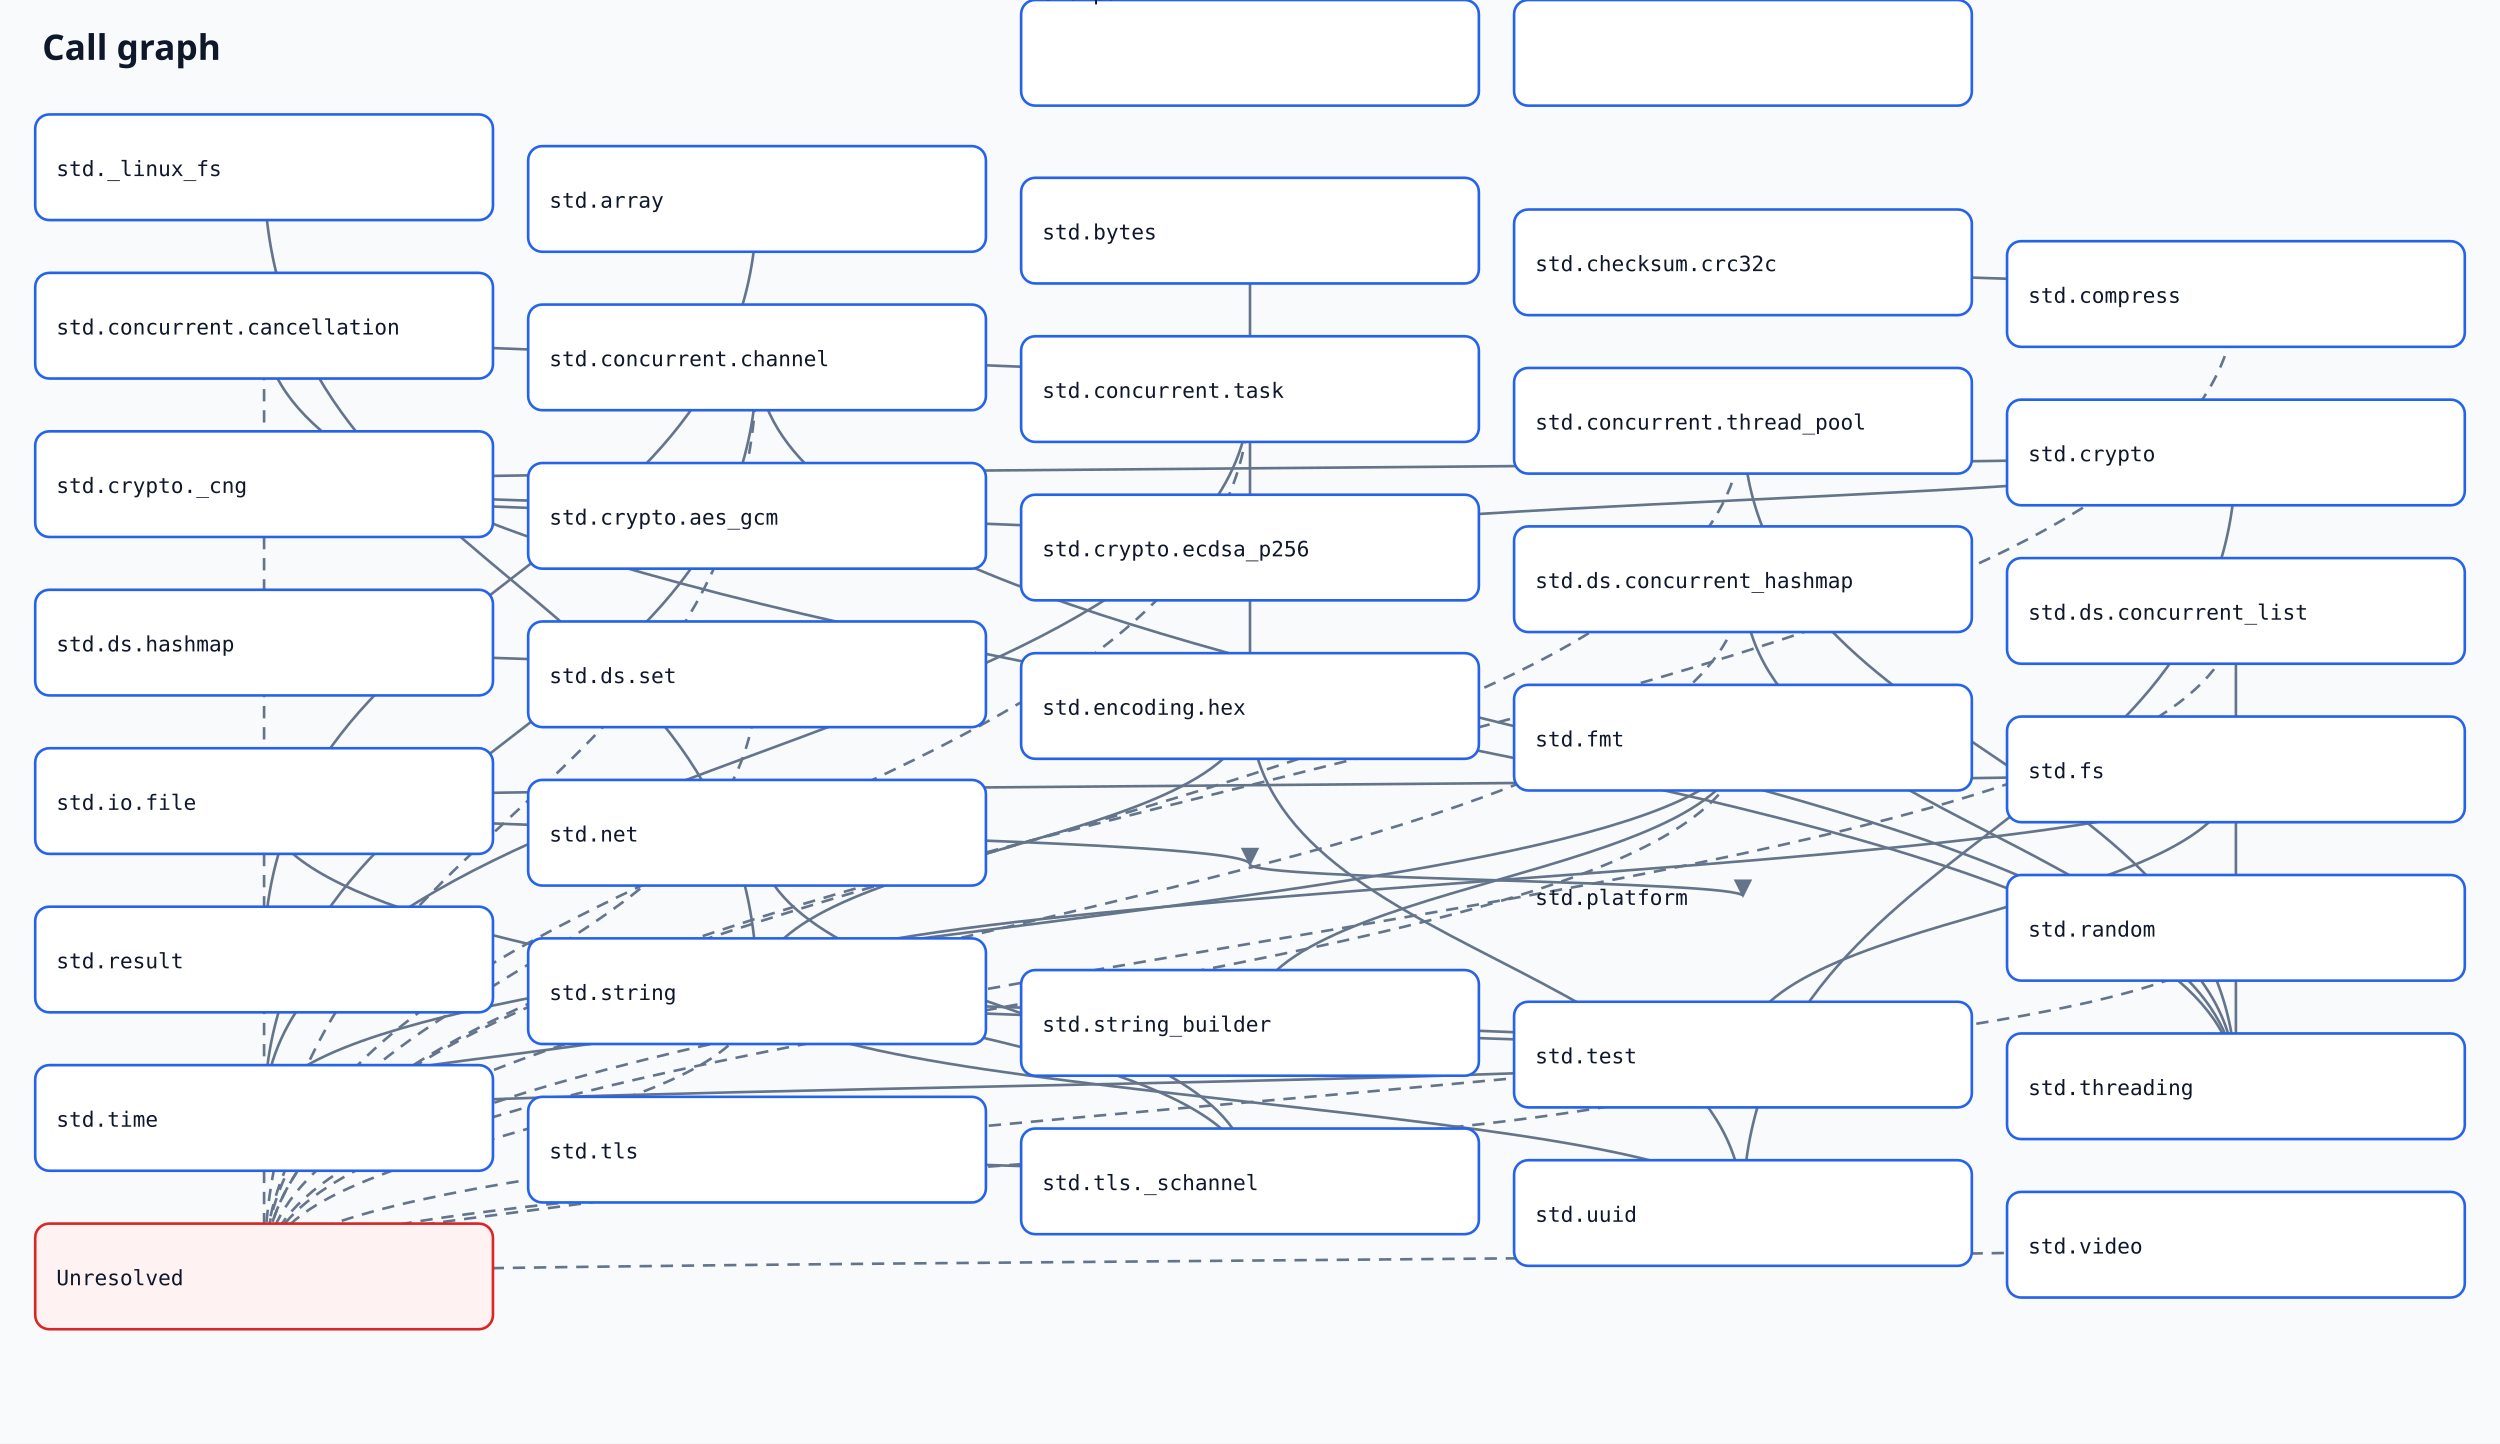
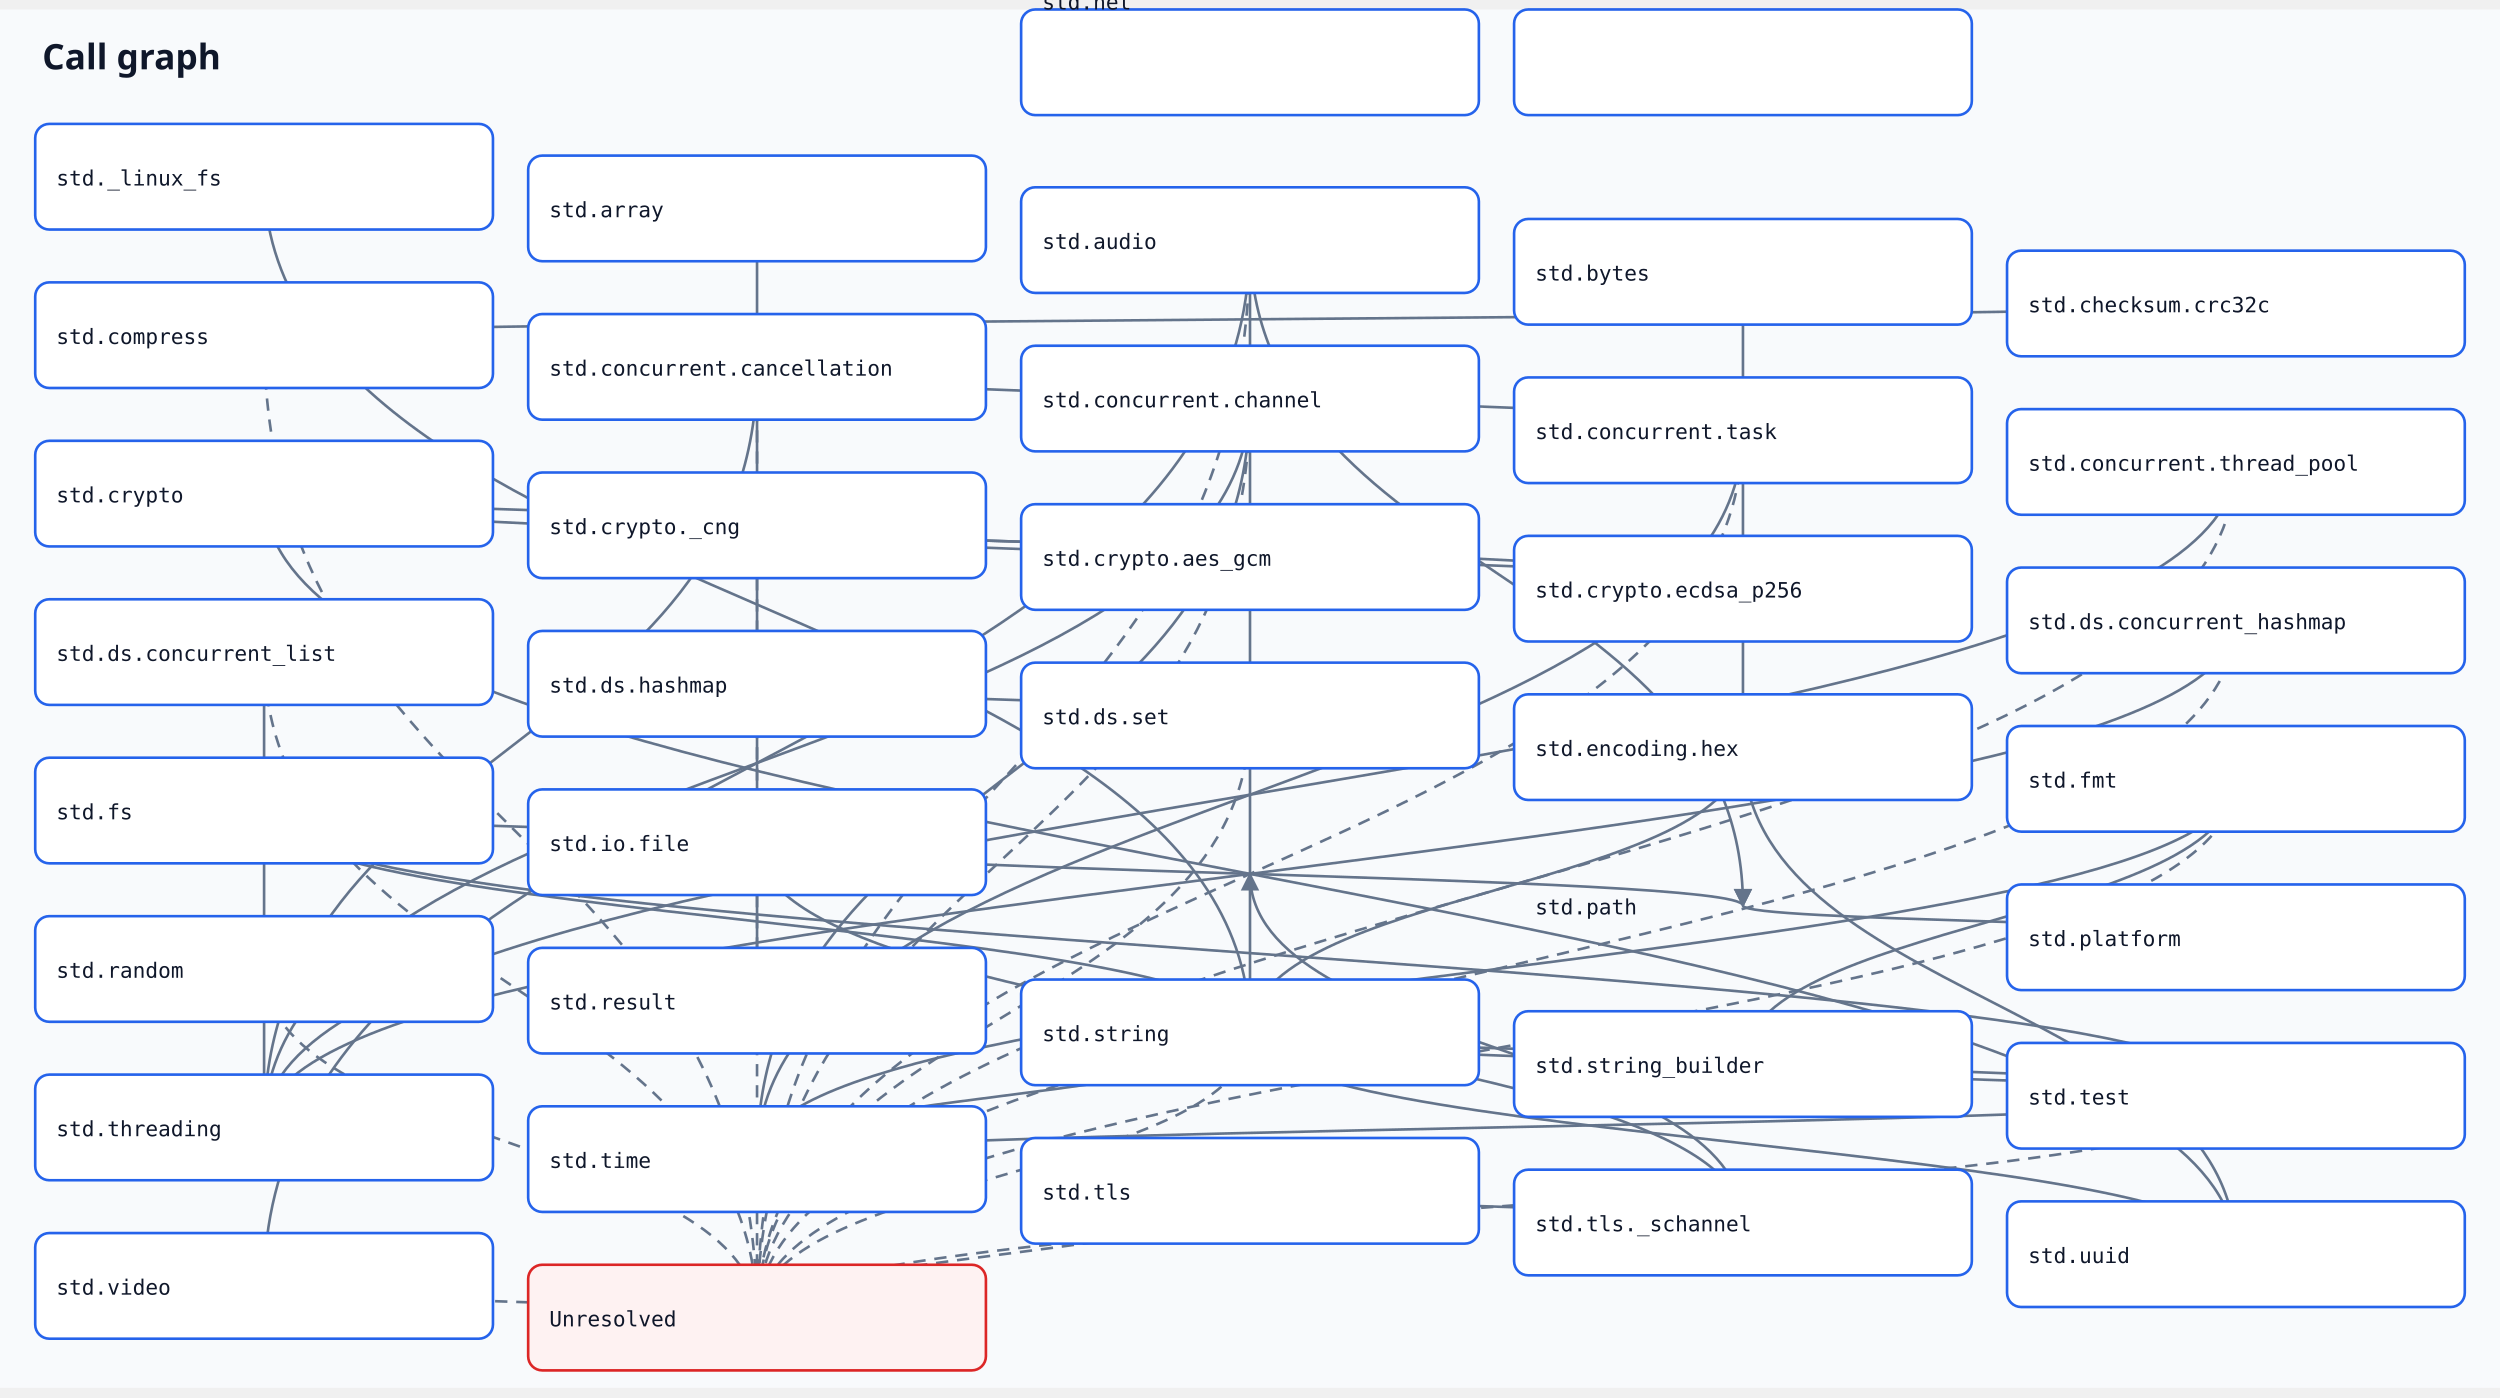
- <svg xmlns="http://www.w3.org/2000/svg" width="1420" height="820" viewBox="0 0 1420 820" role="img" aria-labelledby="title desc">
+ <svg xmlns="http://www.w3.org/2000/svg" width="1420" height="838." viewBox="0 0 1420 838." role="img" aria-labelledby="title desc">
  <defs>
    <marker id="arrow" viewBox="0 0 10 10" refX="9" refY="5" markerWidth="7" markerHeight="7" orient="auto-start-reverse">
      <path d="M 0 0 L 10 5 L 0 10 z" fill="#64748b" />
    </marker>
  </defs>
  <rect width="100%" height="100%" fill="#f8fafc" />
  <text x="24" y="34" font-family="system-ui,sans-serif" font-size="20" font-weight="700" fill="#0f172a">Call graph</text>
-   <path d="M 150 95 C 150 329, 430 329, 430 563" fill="none" stroke="#64748b" stroke-width="1.5" marker-end="url(#arrow)" />
-   <path d="M 430 113 C 430 329, 150 329, 150 545" fill="none" stroke="#64748b" stroke-width="1.5" marker-end="url(#arrow)" />
-   <path d="M 710 131 C 710 266, 710 266, 710 401" fill="none" stroke="#64748b" stroke-width="1.5" marker-end="url(#arrow)" />
-   <path d="M 1270 167 C 1270 446, 150 446, 150 725" fill="none" stroke="#64748b" stroke-width="1.5" stroke-dasharray="7 5" marker-end="url(#arrow)" />
-   <path d="M 1270 167 C 1270 158, 990 158, 990 149" fill="none" stroke="#64748b" stroke-width="1.5" marker-end="url(#arrow)" />
-   <path d="M 150 185 C 150 455, 150 455, 150 725" fill="none" stroke="#64748b" stroke-width="1.5" stroke-dasharray="7 5" marker-end="url(#arrow)" />
-   <path d="M 150 185 C 150 401, 1270 401, 1270 617" fill="none" stroke="#64748b" stroke-width="1.5" marker-end="url(#arrow)" />
-   <path d="M 430 203 C 430 464, 150 464, 150 725" fill="none" stroke="#64748b" stroke-width="1.5" stroke-dasharray="7 5" marker-end="url(#arrow)" />
-   <path d="M 430 203 C 430 410, 1270 410, 1270 617" fill="none" stroke="#64748b" stroke-width="1.5" marker-end="url(#arrow)" />
+   <path d="M 150 95 C 150 338, 710 338, 710 581" fill="none" stroke="#64748b" stroke-width="1.5" marker-end="url(#arrow)" />
+   <path d="M 430 113 C 430 338, 430 338, 430 563" fill="none" stroke="#64748b" stroke-width="1.5" marker-end="url(#arrow)" />
+   <path d="M 710 131 C 710 428, 150 428, 150 725" fill="none" stroke="#64748b" stroke-width="1.5" marker-end="url(#arrow)" />
+   <path d="M 710 131 C 710 320, 990 320, 990 509." fill="none" stroke="#64748b" stroke-width="1.5" marker-end="url(#arrow)" />
+   <path d="M 710 131 C 710 356, 710 356, 710 581" fill="none" stroke="#64748b" stroke-width="1.5" marker-end="url(#arrow)" />
+   <path d="M 710 131 C 710 437, 430 437, 430 743" fill="none" stroke="#64748b" stroke-width="1.5" stroke-dasharray="7 5" marker-end="url(#arrow)" />
+   <path d="M 990 149 C 990 284, 990 284, 990 419" fill="none" stroke="#64748b" stroke-width="1.5" marker-end="url(#arrow)" />
+   <path d="M 150 185 C 150 464, 430 464, 430 743" fill="none" stroke="#64748b" stroke-width="1.5" stroke-dasharray="7 5" marker-end="url(#arrow)" />
+   <path d="M 150 185 C 150 176, 1270 176, 1270 167" fill="none" stroke="#64748b" stroke-width="1.5" marker-end="url(#arrow)" />
+   <path d="M 430 203 C 430 473, 430 473, 430 743" fill="none" stroke="#64748b" stroke-width="1.5" stroke-dasharray="7 5" marker-end="url(#arrow)" />
  <path d="M 430 203 C 430 419, 150 419, 150 635" fill="none" stroke="#64748b" stroke-width="1.5" marker-end="url(#arrow)" />
-   <path d="M 710 221 C 710 473, 150 473, 150 725" fill="none" stroke="#64748b" stroke-width="1.5" stroke-dasharray="7 5" marker-end="url(#arrow)" />
-   <path d="M 710 221 C 710 203, 150 203, 150 185" fill="none" stroke="#64748b" stroke-width="1.5" marker-end="url(#arrow)" />
+   <path d="M 710 221 C 710 482, 430 482, 430 743" fill="none" stroke="#64748b" stroke-width="1.5" stroke-dasharray="7 5" marker-end="url(#arrow)" />
  <path d="M 710 221 C 710 428, 150 428, 150 635" fill="none" stroke="#64748b" stroke-width="1.5" marker-end="url(#arrow)" />
-   <path d="M 990 239 C 990 482, 150 482, 150 725" fill="none" stroke="#64748b" stroke-width="1.5" stroke-dasharray="7 5" marker-end="url(#arrow)" />
-   <path d="M 990 239 C 990 428, 1270 428, 1270 617" fill="none" stroke="#64748b" stroke-width="1.5" marker-end="url(#arrow)" />
-   <path d="M 1270 257 C 1270 266, 150 266, 150 275" fill="none" stroke="#64748b" stroke-width="1.5" marker-end="url(#arrow)" />
-   <path d="M 430 293 C 430 284, 150 284, 150 275" fill="none" stroke="#64748b" stroke-width="1.5" marker-end="url(#arrow)" />
-   <path d="M 710 311 C 710 293, 150 293, 150 275" fill="none" stroke="#64748b" stroke-width="1.5" marker-end="url(#arrow)" />
-   <path d="M 710 311 C 710 284, 1270 284, 1270 257" fill="none" stroke="#64748b" stroke-width="1.5" marker-end="url(#arrow)" />
-   <path d="M 990 329 C 990 527, 150 527, 150 725" fill="none" stroke="#64748b" stroke-width="1.5" stroke-dasharray="7 5" marker-end="url(#arrow)" />
-   <path d="M 990 329 C 990 473, 1270 473, 1270 617" fill="none" stroke="#64748b" stroke-width="1.5" marker-end="url(#arrow)" />
-   <path d="M 1270 347 C 1270 536, 150 536, 150 725" fill="none" stroke="#64748b" stroke-width="1.5" stroke-dasharray="7 5" marker-end="url(#arrow)" />
-   <path d="M 1270 347 C 1270 482, 1270 482, 1270 617" fill="none" stroke="#64748b" stroke-width="1.5" marker-end="url(#arrow)" />
-   <path d="M 430 383 C 430 554, 150 554, 150 725" fill="none" stroke="#64748b" stroke-width="1.5" stroke-dasharray="7 5" marker-end="url(#arrow)" />
-   <path d="M 430 383 C 430 374, 150 374, 150 365" fill="none" stroke="#64748b" stroke-width="1.5" marker-end="url(#arrow)" />
-   <path d="M 710 401 C 710 482, 430 482, 430 563" fill="none" stroke="#64748b" stroke-width="1.5" marker-end="url(#arrow)" />
-   <path d="M 990 419 C 990 572, 150 572, 150 725" fill="none" stroke="#64748b" stroke-width="1.5" stroke-dasharray="7 5" marker-end="url(#arrow)" />
+   <path d="M 710 221 C 710 437, 430 437, 430 653" fill="none" stroke="#64748b" stroke-width="1.5" marker-end="url(#arrow)" />
+   <path d="M 990 239 C 990 491, 430 491, 430 743" fill="none" stroke="#64748b" stroke-width="1.5" stroke-dasharray="7 5" marker-end="url(#arrow)" />
+   <path d="M 990 239 C 990 221, 430 221, 430 203" fill="none" stroke="#64748b" stroke-width="1.5" marker-end="url(#arrow)" />
+   <path d="M 990 239 C 990 446, 430 446, 430 653" fill="none" stroke="#64748b" stroke-width="1.5" marker-end="url(#arrow)" />
+   <path d="M 1270 257 C 1270 500, 430 500, 430 743" fill="none" stroke="#64748b" stroke-width="1.5" stroke-dasharray="7 5" marker-end="url(#arrow)" />
+   <path d="M 1270 257 C 1270 446, 150 446, 150 635" fill="none" stroke="#64748b" stroke-width="1.5" marker-end="url(#arrow)" />
+   <path d="M 150 275 C 150 284, 430 284, 430 293" fill="none" stroke="#64748b" stroke-width="1.5" marker-end="url(#arrow)" />
+   <path d="M 710 311 C 710 302, 430 302, 430 293" fill="none" stroke="#64748b" stroke-width="1.5" marker-end="url(#arrow)" />
+   <path d="M 990 329 C 990 311, 430 311, 430 293" fill="none" stroke="#64748b" stroke-width="1.5" marker-end="url(#arrow)" />
+   <path d="M 990 329 C 990 302, 150 302, 150 275" fill="none" stroke="#64748b" stroke-width="1.5" marker-end="url(#arrow)" />
+   <path d="M 1270 347 C 1270 545, 430 545, 430 743" fill="none" stroke="#64748b" stroke-width="1.5" stroke-dasharray="7 5" marker-end="url(#arrow)" />
+   <path d="M 1270 347 C 1270 491, 150 491, 150 635" fill="none" stroke="#64748b" stroke-width="1.5" marker-end="url(#arrow)" />
+   <path d="M 150 365 C 150 554, 430 554, 430 743" fill="none" stroke="#64748b" stroke-width="1.5" stroke-dasharray="7 5" marker-end="url(#arrow)" />
+   <path d="M 150 365 C 150 500, 150 500, 150 635" fill="none" stroke="#64748b" stroke-width="1.5" marker-end="url(#arrow)" />
+   <path d="M 710 401 C 710 572, 430 572, 430 743" fill="none" stroke="#64748b" stroke-width="1.5" stroke-dasharray="7 5" marker-end="url(#arrow)" />
+   <path d="M 710 401 C 710 392, 430 392, 430 383" fill="none" stroke="#64748b" stroke-width="1.5" marker-end="url(#arrow)" />
  <path d="M 990 419 C 990 500, 710 500, 710 581" fill="none" stroke="#64748b" stroke-width="1.5" marker-end="url(#arrow)" />
-   <path d="M 1270 437 C 1270 500, 430 500, 430 563" fill="none" stroke="#64748b" stroke-width="1.5" marker-end="url(#arrow)" />
-   <path d="M 150 455 C 150 446, 1270 446, 1270 437" fill="none" stroke="#64748b" stroke-width="1.5" marker-end="url(#arrow)" />
-   <path d="M 150 455 C 150 473, 710 473, 710 491." fill="none" stroke="#64748b" stroke-width="1.5" marker-end="url(#arrow)" />
-   <path d="M 710 491. C 710 500, 990 500, 990 509." fill="none" stroke="#64748b" stroke-width="1.5" marker-end="url(#arrow)" />
-   <path d="M 1270 527 C 1270 626, 150 626, 150 725" fill="none" stroke="#64748b" stroke-width="1.5" stroke-dasharray="7 5" marker-end="url(#arrow)" />
-   <path d="M 430 563 C 430 644, 150 644, 150 725" fill="none" stroke="#64748b" stroke-width="1.5" stroke-dasharray="7 5" marker-end="url(#arrow)" />
-   <path d="M 430 563 C 430 572, 710 572, 710 581" fill="none" stroke="#64748b" stroke-width="1.5" marker-end="url(#arrow)" />
-   <path d="M 990 599 C 990 662, 150 662, 150 725" fill="none" stroke="#64748b" stroke-width="1.5" stroke-dasharray="7 5" marker-end="url(#arrow)" />
-   <path d="M 990 599 C 990 590, 710 590, 710 581" fill="none" stroke="#64748b" stroke-width="1.5" marker-end="url(#arrow)" />
-   <path d="M 990 599 C 990 617, 150 617, 150 635" fill="none" stroke="#64748b" stroke-width="1.5" marker-end="url(#arrow)" />
-   <path d="M 990 599 C 990 581, 430 581, 430 563" fill="none" stroke="#64748b" stroke-width="1.5" marker-end="url(#arrow)" />
-   <path d="M 990 599 C 990 518, 1270 518, 1270 437" fill="none" stroke="#64748b" stroke-width="1.5" marker-end="url(#arrow)" />
-   <path d="M 150 635 C 150 527, 990 527, 990 419" fill="none" stroke="#64748b" stroke-width="1.5" marker-end="url(#arrow)" />
-   <path d="M 150 635 C 150 599, 430 599, 430 563" fill="none" stroke="#64748b" stroke-width="1.5" marker-end="url(#arrow)" />
-   <path d="M 710 671 C 710 572, 430 572, 430 473" fill="none" stroke="#64748b" stroke-width="1.5" marker-end="url(#arrow)" />
-   <path d="M 710 671 C 710 563, 150 563, 150 455" fill="none" stroke="#64748b" stroke-width="1.5" marker-end="url(#arrow)" />
-   <path d="M 430 653 C 430 689, 150 689, 150 725" fill="none" stroke="#64748b" stroke-width="1.5" stroke-dasharray="7 5" marker-end="url(#arrow)" />
-   <path d="M 430 653 C 430 662, 710 662, 710 671" fill="none" stroke="#64748b" stroke-width="1.5" marker-end="url(#arrow)" />
-   <path d="M 990 689 C 990 545, 710 545, 710 401" fill="none" stroke="#64748b" stroke-width="1.5" marker-end="url(#arrow)" />
-   <path d="M 990 689 C 990 626, 430 626, 430 563" fill="none" stroke="#64748b" stroke-width="1.5" marker-end="url(#arrow)" />
-   <path d="M 990 689 C 990 473, 1270 473, 1270 257" fill="none" stroke="#64748b" stroke-width="1.5" marker-end="url(#arrow)" />
-   <path d="M 1270 707 C 1270 716, 150 716, 150 725" fill="none" stroke="#64748b" stroke-width="1.5" stroke-dasharray="7 5" marker-end="url(#arrow)" />
+   <path d="M 1270 437 C 1270 590, 430 590, 430 743" fill="none" stroke="#64748b" stroke-width="1.5" stroke-dasharray="7 5" marker-end="url(#arrow)" />
+   <path d="M 1270 437 C 1270 518, 990 518, 990 599" fill="none" stroke="#64748b" stroke-width="1.5" marker-end="url(#arrow)" />
+   <path d="M 150 455 C 150 518, 710 518, 710 581" fill="none" stroke="#64748b" stroke-width="1.5" marker-end="url(#arrow)" />
+   <path d="M 430 473 C 430 464, 150 464, 150 455" fill="none" stroke="#64748b" stroke-width="1.5" marker-end="url(#arrow)" />
+   <path d="M 430 473 C 430 491, 990 491, 990 509." fill="none" stroke="#64748b" stroke-width="1.5" marker-end="url(#arrow)" />
+   <path d="M 990 509. C 990 518, 1270 518, 1270 527" fill="none" stroke="#64748b" stroke-width="1.5" marker-end="url(#arrow)" />
+   <path d="M 150 545 C 150 644, 430 644, 430 743" fill="none" stroke="#64748b" stroke-width="1.5" stroke-dasharray="7 5" marker-end="url(#arrow)" />
+   <path d="M 710 581 C 710 662, 430 662, 430 743" fill="none" stroke="#64748b" stroke-width="1.5" stroke-dasharray="7 5" marker-end="url(#arrow)" />
+   <path d="M 710 581 C 710 590, 990 590, 990 599" fill="none" stroke="#64748b" stroke-width="1.5" marker-end="url(#arrow)" />
+   <path d="M 1270 617 C 1270 680, 430 680, 430 743" fill="none" stroke="#64748b" stroke-width="1.5" stroke-dasharray="7 5" marker-end="url(#arrow)" />
+   <path d="M 1270 617 C 1270 608, 990 608, 990 599" fill="none" stroke="#64748b" stroke-width="1.5" marker-end="url(#arrow)" />
+   <path d="M 1270 617 C 1270 635, 430 635, 430 653" fill="none" stroke="#64748b" stroke-width="1.5" marker-end="url(#arrow)" />
+   <path d="M 1270 617 C 1270 599, 710 599, 710 581" fill="none" stroke="#64748b" stroke-width="1.5" marker-end="url(#arrow)" />
+   <path d="M 1270 617 C 1270 536, 150 536, 150 455" fill="none" stroke="#64748b" stroke-width="1.5" marker-end="url(#arrow)" />
+   <path d="M 430 653 C 430 545, 1270 545, 1270 437" fill="none" stroke="#64748b" stroke-width="1.5" marker-end="url(#arrow)" />
+   <path d="M 430 653 C 430 617, 710 617, 710 581" fill="none" stroke="#64748b" stroke-width="1.5" marker-end="url(#arrow)" />
+   <path d="M 990 689 C 990 590, 710 590, 710 491." fill="none" stroke="#64748b" stroke-width="1.5" marker-end="url(#arrow)" />
+   <path d="M 990 689 C 990 581, 430 581, 430 473" fill="none" stroke="#64748b" stroke-width="1.5" marker-end="url(#arrow)" />
+   <path d="M 710 671 C 710 707, 430 707, 430 743" fill="none" stroke="#64748b" stroke-width="1.5" stroke-dasharray="7 5" marker-end="url(#arrow)" />
+   <path d="M 710 671 C 710 680, 990 680, 990 689" fill="none" stroke="#64748b" stroke-width="1.5" marker-end="url(#arrow)" />
+   <path d="M 1270 707 C 1270 563, 990 563, 990 419" fill="none" stroke="#64748b" stroke-width="1.5" marker-end="url(#arrow)" />
+   <path d="M 1270 707 C 1270 644, 710 644, 710 581" fill="none" stroke="#64748b" stroke-width="1.5" marker-end="url(#arrow)" />
+   <path d="M 1270 707 C 1270 491, 150 491, 150 275" fill="none" stroke="#64748b" stroke-width="1.5" marker-end="url(#arrow)" />
+   <path d="M 150 725 C 150 734, 430 734, 430 743" fill="none" stroke="#64748b" stroke-width="1.5" stroke-dasharray="7 5" marker-end="url(#arrow)" />
  <g>
    <rect x="20" y="65" width="260" height="60" rx="8" fill="#ffffff" stroke="#2563eb" stroke-width="1.5" />
    <text x="32" y="100" font-family="ui-monospace,monospace" font-size="12" fill="#0f172a">std._linux_fs</text>
  </g>
  <g>
    <rect x="300" y="83" width="260" height="60" rx="8" fill="#ffffff" stroke="#2563eb" stroke-width="1.5" />
    <text x="312" y="118" font-family="ui-monospace,monospace" font-size="12" fill="#0f172a">std.array</text>
  </g>
  <g>
    <rect x="580" y="101" width="260" height="60" rx="8" fill="#ffffff" stroke="#2563eb" stroke-width="1.5" />
-     <text x="592" y="136" font-family="ui-monospace,monospace" font-size="12" fill="#0f172a">std.bytes</text>
+     <text x="592" y="136" font-family="ui-monospace,monospace" font-size="12" fill="#0f172a">std.audio</text>
  </g>
  <g>
    <rect x="860" y="119" width="260" height="60" rx="8" fill="#ffffff" stroke="#2563eb" stroke-width="1.5" />
-     <text x="872" y="154" font-family="ui-monospace,monospace" font-size="12" fill="#0f172a">std.checksum.crc32c</text>
+     <text x="872" y="154" font-family="ui-monospace,monospace" font-size="12" fill="#0f172a">std.bytes</text>
  </g>
  <g>
    <rect x="1140" y="137" width="260" height="60" rx="8" fill="#ffffff" stroke="#2563eb" stroke-width="1.5" />
-     <text x="1152" y="172" font-family="ui-monospace,monospace" font-size="12" fill="#0f172a">std.compress</text>
+     <text x="1152" y="172" font-family="ui-monospace,monospace" font-size="12" fill="#0f172a">std.checksum.crc32c</text>
  </g>
  <g>
    <rect x="20" y="155" width="260" height="60" rx="8" fill="#ffffff" stroke="#2563eb" stroke-width="1.5" />
-     <text x="32" y="190" font-family="ui-monospace,monospace" font-size="12" fill="#0f172a">std.concurrent.cancellation</text>
+     <text x="32" y="190" font-family="ui-monospace,monospace" font-size="12" fill="#0f172a">std.compress</text>
  </g>
  <g>
    <rect x="300" y="173" width="260" height="60" rx="8" fill="#ffffff" stroke="#2563eb" stroke-width="1.5" />
-     <text x="312" y="208" font-family="ui-monospace,monospace" font-size="12" fill="#0f172a">std.concurrent.channel</text>
+     <text x="312" y="208" font-family="ui-monospace,monospace" font-size="12" fill="#0f172a">std.concurrent.cancellation</text>
  </g>
  <g>
    <rect x="580" y="191" width="260" height="60" rx="8" fill="#ffffff" stroke="#2563eb" stroke-width="1.5" />
-     <text x="592" y="226" font-family="ui-monospace,monospace" font-size="12" fill="#0f172a">std.concurrent.task</text>
+     <text x="592" y="226" font-family="ui-monospace,monospace" font-size="12" fill="#0f172a">std.concurrent.channel</text>
  </g>
  <g>
    <rect x="860" y="209" width="260" height="60" rx="8" fill="#ffffff" stroke="#2563eb" stroke-width="1.5" />
-     <text x="872" y="244" font-family="ui-monospace,monospace" font-size="12" fill="#0f172a">std.concurrent.thread_pool</text>
+     <text x="872" y="244" font-family="ui-monospace,monospace" font-size="12" fill="#0f172a">std.concurrent.task</text>
  </g>
  <g>
    <rect x="1140" y="227" width="260" height="60" rx="8" fill="#ffffff" stroke="#2563eb" stroke-width="1.5" />
-     <text x="1152" y="262" font-family="ui-monospace,monospace" font-size="12" fill="#0f172a">std.crypto</text>
+     <text x="1152" y="262" font-family="ui-monospace,monospace" font-size="12" fill="#0f172a">std.concurrent.thread_pool</text>
  </g>
  <g>
    <rect x="20" y="245" width="260" height="60" rx="8" fill="#ffffff" stroke="#2563eb" stroke-width="1.5" />
-     <text x="32" y="280" font-family="ui-monospace,monospace" font-size="12" fill="#0f172a">std.crypto._cng</text>
+     <text x="32" y="280" font-family="ui-monospace,monospace" font-size="12" fill="#0f172a">std.crypto</text>
  </g>
  <g>
    <rect x="300" y="263" width="260" height="60" rx="8" fill="#ffffff" stroke="#2563eb" stroke-width="1.5" />
-     <text x="312" y="298" font-family="ui-monospace,monospace" font-size="12" fill="#0f172a">std.crypto.aes_gcm</text>
+     <text x="312" y="298" font-family="ui-monospace,monospace" font-size="12" fill="#0f172a">std.crypto._cng</text>
  </g>
  <g>
    <rect x="580" y="281" width="260" height="60" rx="8" fill="#ffffff" stroke="#2563eb" stroke-width="1.5" />
-     <text x="592" y="316" font-family="ui-monospace,monospace" font-size="12" fill="#0f172a">std.crypto.ecdsa_p256</text>
+     <text x="592" y="316" font-family="ui-monospace,monospace" font-size="12" fill="#0f172a">std.crypto.aes_gcm</text>
  </g>
  <g>
    <rect x="860" y="299" width="260" height="60" rx="8" fill="#ffffff" stroke="#2563eb" stroke-width="1.5" />
-     <text x="872" y="334" font-family="ui-monospace,monospace" font-size="12" fill="#0f172a">std.ds.concurrent_hashmap</text>
+     <text x="872" y="334" font-family="ui-monospace,monospace" font-size="12" fill="#0f172a">std.crypto.ecdsa_p256</text>
  </g>
  <g>
    <rect x="1140" y="317" width="260" height="60" rx="8" fill="#ffffff" stroke="#2563eb" stroke-width="1.5" />
-     <text x="1152" y="352" font-family="ui-monospace,monospace" font-size="12" fill="#0f172a">std.ds.concurrent_list</text>
+     <text x="1152" y="352" font-family="ui-monospace,monospace" font-size="12" fill="#0f172a">std.ds.concurrent_hashmap</text>
  </g>
  <g>
    <rect x="20" y="335" width="260" height="60" rx="8" fill="#ffffff" stroke="#2563eb" stroke-width="1.5" />
-     <text x="32" y="370" font-family="ui-monospace,monospace" font-size="12" fill="#0f172a">std.ds.hashmap</text>
+     <text x="32" y="370" font-family="ui-monospace,monospace" font-size="12" fill="#0f172a">std.ds.concurrent_list</text>
  </g>
  <g>
    <rect x="300" y="353" width="260" height="60" rx="8" fill="#ffffff" stroke="#2563eb" stroke-width="1.5" />
-     <text x="312" y="388" font-family="ui-monospace,monospace" font-size="12" fill="#0f172a">std.ds.set</text>
+     <text x="312" y="388" font-family="ui-monospace,monospace" font-size="12" fill="#0f172a">std.ds.hashmap</text>
  </g>
  <g>
    <rect x="580" y="371" width="260" height="60" rx="8" fill="#ffffff" stroke="#2563eb" stroke-width="1.5" />
-     <text x="592" y="406" font-family="ui-monospace,monospace" font-size="12" fill="#0f172a">std.encoding.hex</text>
+     <text x="592" y="406" font-family="ui-monospace,monospace" font-size="12" fill="#0f172a">std.ds.set</text>
  </g>
  <g>
    <rect x="860" y="389" width="260" height="60" rx="8" fill="#ffffff" stroke="#2563eb" stroke-width="1.5" />
-     <text x="872" y="424" font-family="ui-monospace,monospace" font-size="12" fill="#0f172a">std.fmt</text>
+     <text x="872" y="424" font-family="ui-monospace,monospace" font-size="12" fill="#0f172a">std.encoding.hex</text>
  </g>
  <g>
    <rect x="1140" y="407" width="260" height="60" rx="8" fill="#ffffff" stroke="#2563eb" stroke-width="1.5" />
-     <text x="1152" y="442" font-family="ui-monospace,monospace" font-size="12" fill="#0f172a">std.fs</text>
+     <text x="1152" y="442" font-family="ui-monospace,monospace" font-size="12" fill="#0f172a">std.fmt</text>
  </g>
  <g>
    <rect x="20" y="425" width="260" height="60" rx="8" fill="#ffffff" stroke="#2563eb" stroke-width="1.5" />
-     <text x="32" y="460" font-family="ui-monospace,monospace" font-size="12" fill="#0f172a">std.io.file</text>
+     <text x="32" y="460" font-family="ui-monospace,monospace" font-size="12" fill="#0f172a">std.fs</text>
  </g>
  <g>
    <rect x="300" y="443" width="260" height="60" rx="8" fill="#ffffff" stroke="#2563eb" stroke-width="1.5" />
-     <text x="312" y="478" font-family="ui-monospace,monospace" font-size="12" fill="#0f172a">std.net</text>
+     <text x="312" y="478" font-family="ui-monospace,monospace" font-size="12" fill="#0f172a">std.io.file</text>
  </g>
  <g>
    <rect x="580" y="461." width="260" height="60" rx="8" fill="#ffffff" stroke="#2563eb" stroke-width="1.5" />
-     <text x="592" y="496." font-family="ui-monospace,monospace" font-size="12" fill="#0f172a">std.path</text>
+     <text x="592" y="496." font-family="ui-monospace,monospace" font-size="12" fill="#0f172a">std.net</text>
  </g>
  <g>
    <rect x="860" y="479." width="260" height="60" rx="8" fill="#ffffff" stroke="#2563eb" stroke-width="1.5" />
-     <text x="872" y="514" font-family="ui-monospace,monospace" font-size="12" fill="#0f172a">std.platform</text>
+     <text x="872" y="514" font-family="ui-monospace,monospace" font-size="12" fill="#0f172a">std.path</text>
  </g>
  <g>
    <rect x="1140" y="497" width="260" height="60" rx="8" fill="#ffffff" stroke="#2563eb" stroke-width="1.5" />
-     <text x="1152" y="532" font-family="ui-monospace,monospace" font-size="12" fill="#0f172a">std.random</text>
+     <text x="1152" y="532" font-family="ui-monospace,monospace" font-size="12" fill="#0f172a">std.platform</text>
  </g>
  <g>
    <rect x="20" y="515" width="260" height="60" rx="8" fill="#ffffff" stroke="#2563eb" stroke-width="1.5" />
-     <text x="32" y="550" font-family="ui-monospace,monospace" font-size="12" fill="#0f172a">std.result</text>
+     <text x="32" y="550" font-family="ui-monospace,monospace" font-size="12" fill="#0f172a">std.random</text>
  </g>
  <g>
    <rect x="300" y="533" width="260" height="60" rx="8" fill="#ffffff" stroke="#2563eb" stroke-width="1.5" />
-     <text x="312" y="568" font-family="ui-monospace,monospace" font-size="12" fill="#0f172a">std.string</text>
+     <text x="312" y="568" font-family="ui-monospace,monospace" font-size="12" fill="#0f172a">std.result</text>
  </g>
  <g>
    <rect x="580" y="551" width="260" height="60" rx="8" fill="#ffffff" stroke="#2563eb" stroke-width="1.5" />
-     <text x="592" y="586" font-family="ui-monospace,monospace" font-size="12" fill="#0f172a">std.string_builder</text>
+     <text x="592" y="586" font-family="ui-monospace,monospace" font-size="12" fill="#0f172a">std.string</text>
  </g>
  <g>
    <rect x="860" y="569" width="260" height="60" rx="8" fill="#ffffff" stroke="#2563eb" stroke-width="1.5" />
-     <text x="872" y="604" font-family="ui-monospace,monospace" font-size="12" fill="#0f172a">std.test</text>
+     <text x="872" y="604" font-family="ui-monospace,monospace" font-size="12" fill="#0f172a">std.string_builder</text>
  </g>
  <g>
    <rect x="1140" y="587" width="260" height="60" rx="8" fill="#ffffff" stroke="#2563eb" stroke-width="1.5" />
-     <text x="1152" y="622" font-family="ui-monospace,monospace" font-size="12" fill="#0f172a">std.threading</text>
+     <text x="1152" y="622" font-family="ui-monospace,monospace" font-size="12" fill="#0f172a">std.test</text>
  </g>
  <g>
    <rect x="20" y="605" width="260" height="60" rx="8" fill="#ffffff" stroke="#2563eb" stroke-width="1.5" />
-     <text x="32" y="640" font-family="ui-monospace,monospace" font-size="12" fill="#0f172a">std.time</text>
+     <text x="32" y="640" font-family="ui-monospace,monospace" font-size="12" fill="#0f172a">std.threading</text>
  </g>
  <g>
    <rect x="300" y="623" width="260" height="60" rx="8" fill="#ffffff" stroke="#2563eb" stroke-width="1.5" />
-     <text x="312" y="658" font-family="ui-monospace,monospace" font-size="12" fill="#0f172a">std.tls</text>
+     <text x="312" y="658" font-family="ui-monospace,monospace" font-size="12" fill="#0f172a">std.time</text>
  </g>
  <g>
    <rect x="580" y="641" width="260" height="60" rx="8" fill="#ffffff" stroke="#2563eb" stroke-width="1.5" />
-     <text x="592" y="676" font-family="ui-monospace,monospace" font-size="12" fill="#0f172a">std.tls._schannel</text>
+     <text x="592" y="676" font-family="ui-monospace,monospace" font-size="12" fill="#0f172a">std.tls</text>
  </g>
  <g>
    <rect x="860" y="659" width="260" height="60" rx="8" fill="#ffffff" stroke="#2563eb" stroke-width="1.5" />
-     <text x="872" y="694" font-family="ui-monospace,monospace" font-size="12" fill="#0f172a">std.uuid</text>
+     <text x="872" y="694" font-family="ui-monospace,monospace" font-size="12" fill="#0f172a">std.tls._schannel</text>
  </g>
  <g>
    <rect x="1140" y="677" width="260" height="60" rx="8" fill="#ffffff" stroke="#2563eb" stroke-width="1.5" />
-     <text x="1152" y="712" font-family="ui-monospace,monospace" font-size="12" fill="#0f172a">std.video</text>
-   </g>
-   <g>
-     <rect x="20" y="695" width="260" height="60" rx="8" fill="#fef2f2" stroke="#dc2626" stroke-width="1.5" />
-     <text x="32" y="730" font-family="ui-monospace,monospace" font-size="12" fill="#0f172a">Unresolved</text>
+     <text x="1152" y="712" font-family="ui-monospace,monospace" font-size="12" fill="#0f172a">std.uuid</text>
+   </g>
+   <g>
+     <rect x="20" y="695" width="260" height="60" rx="8" fill="#ffffff" stroke="#2563eb" stroke-width="1.5" />
+     <text x="32" y="730" font-family="ui-monospace,monospace" font-size="12" fill="#0f172a">std.video</text>
+   </g>
+   <g>
+     <rect x="300" y="713" width="260" height="60" rx="8" fill="#fef2f2" stroke="#dc2626" stroke-width="1.5" />
+     <text x="312" y="748" font-family="ui-monospace,monospace" font-size="12" fill="#0f172a">Unresolved</text>
  </g>
</svg>
